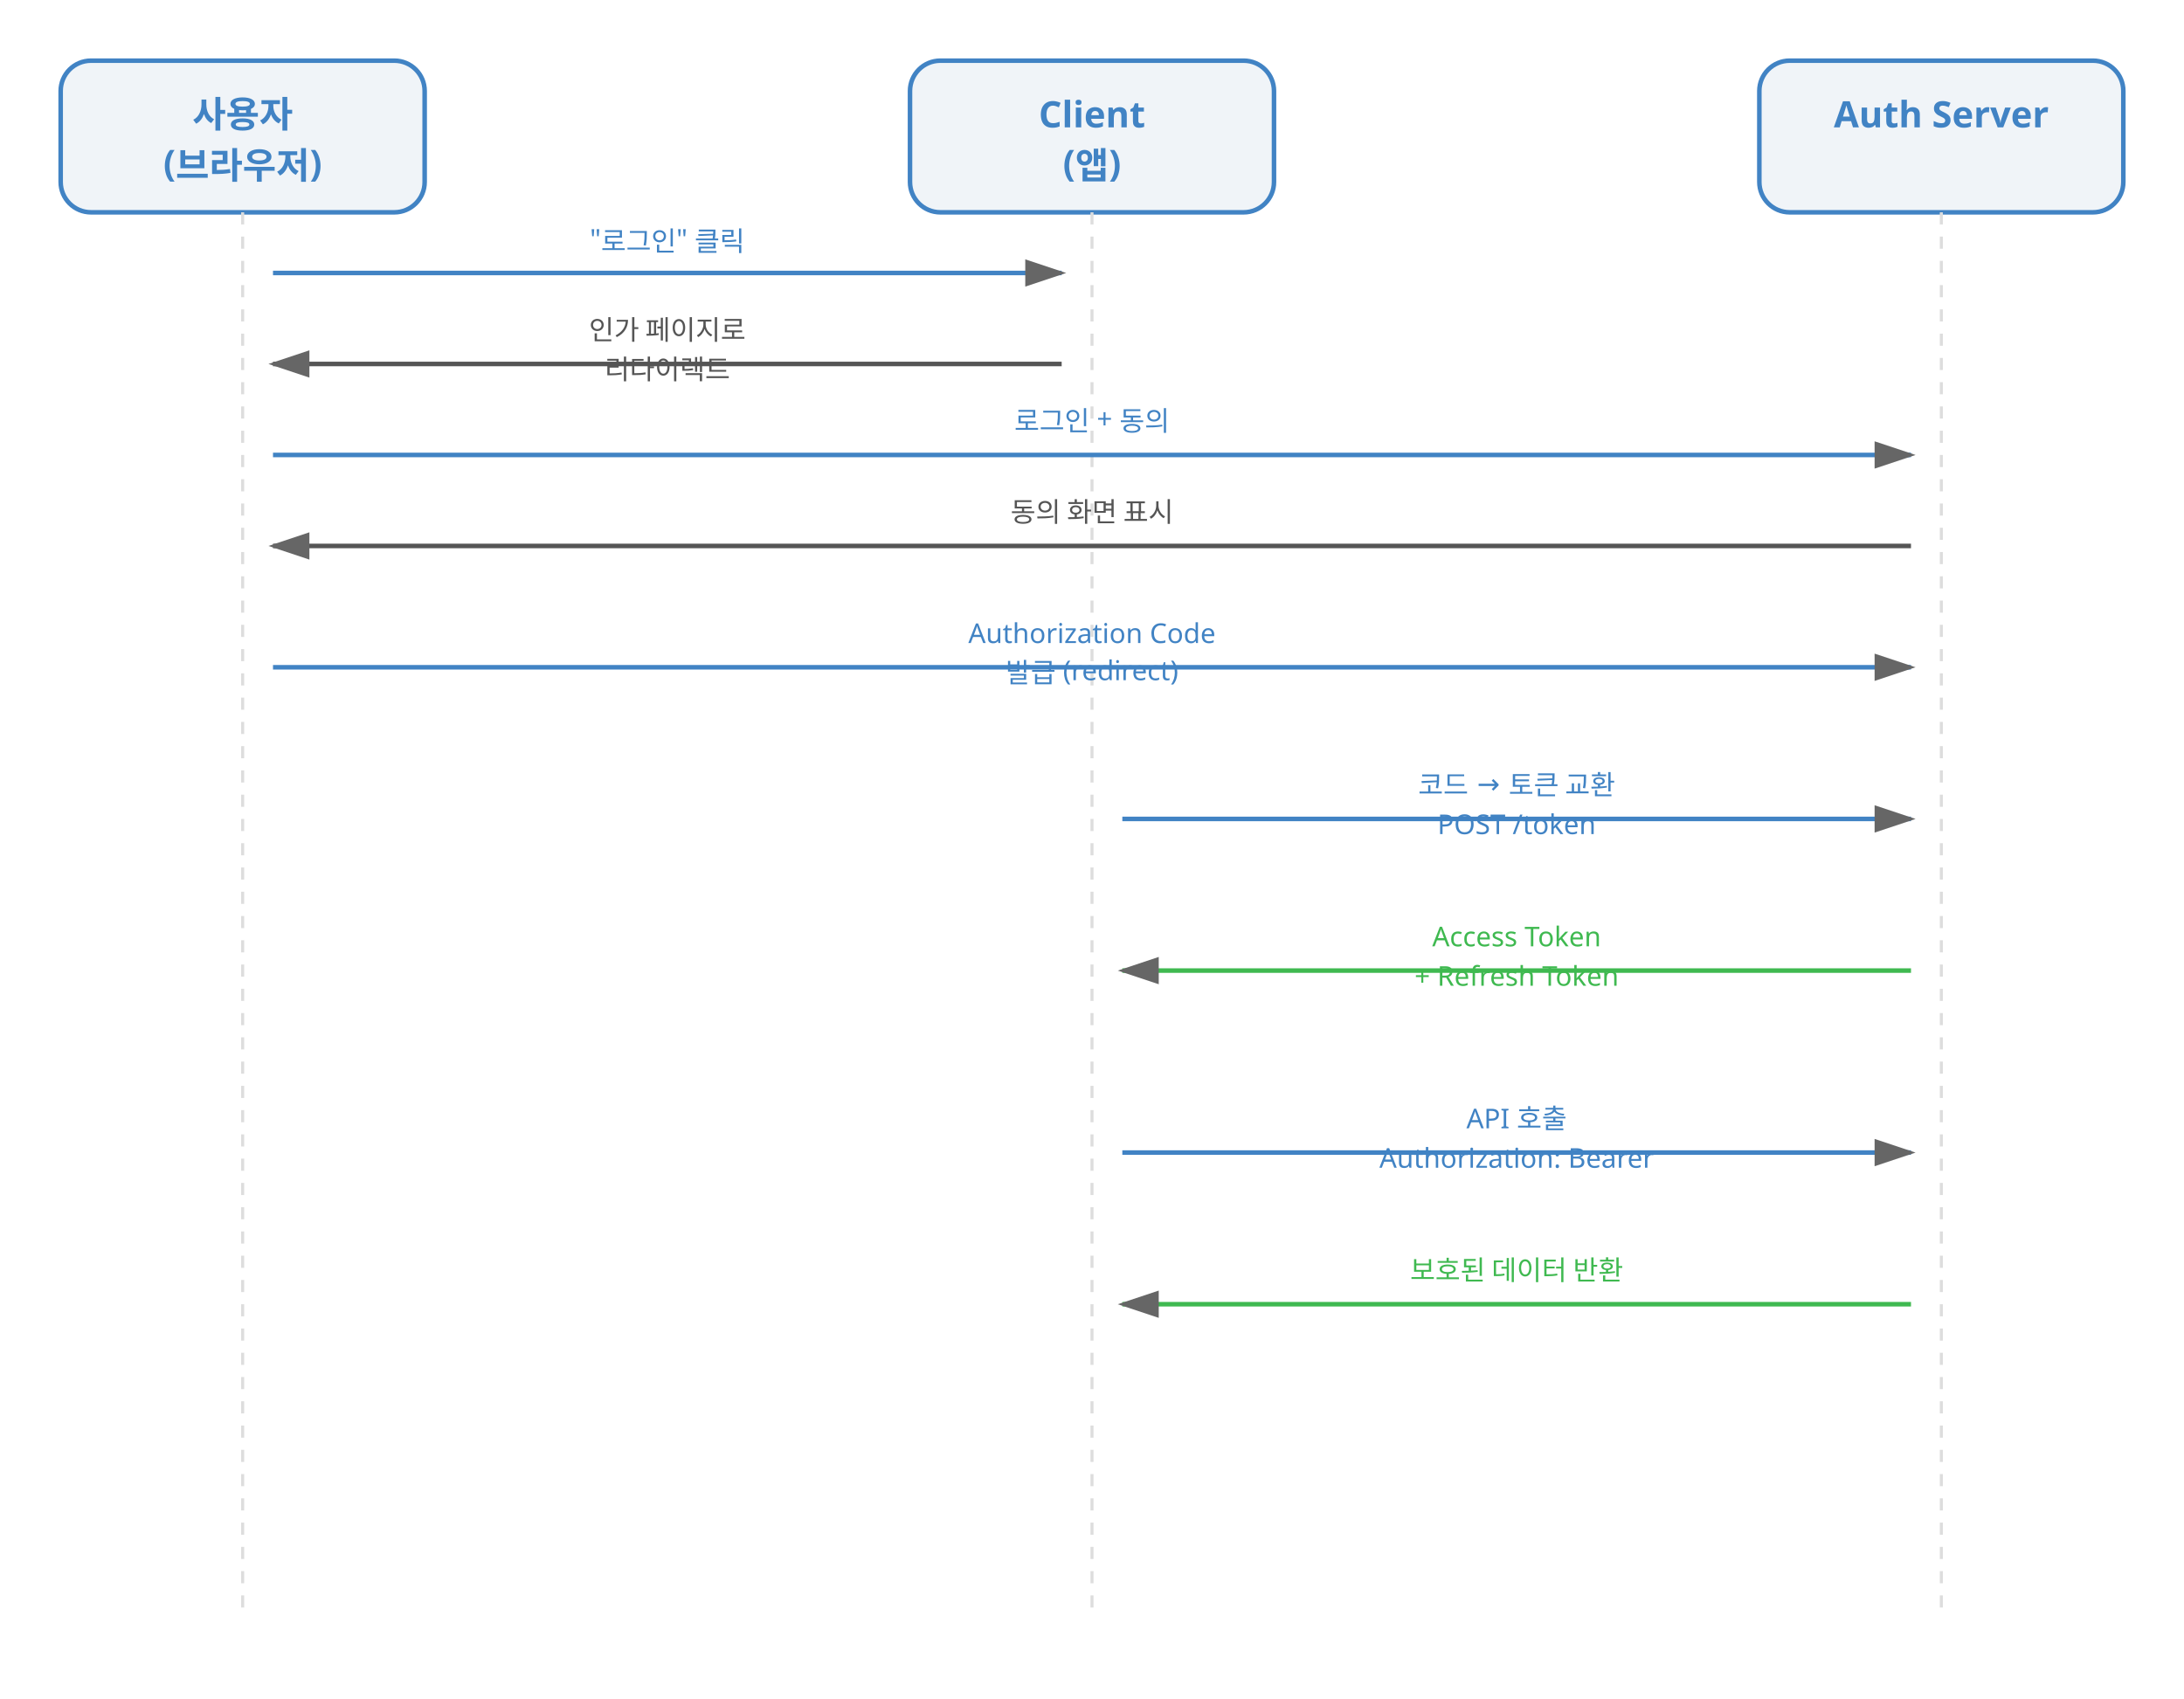
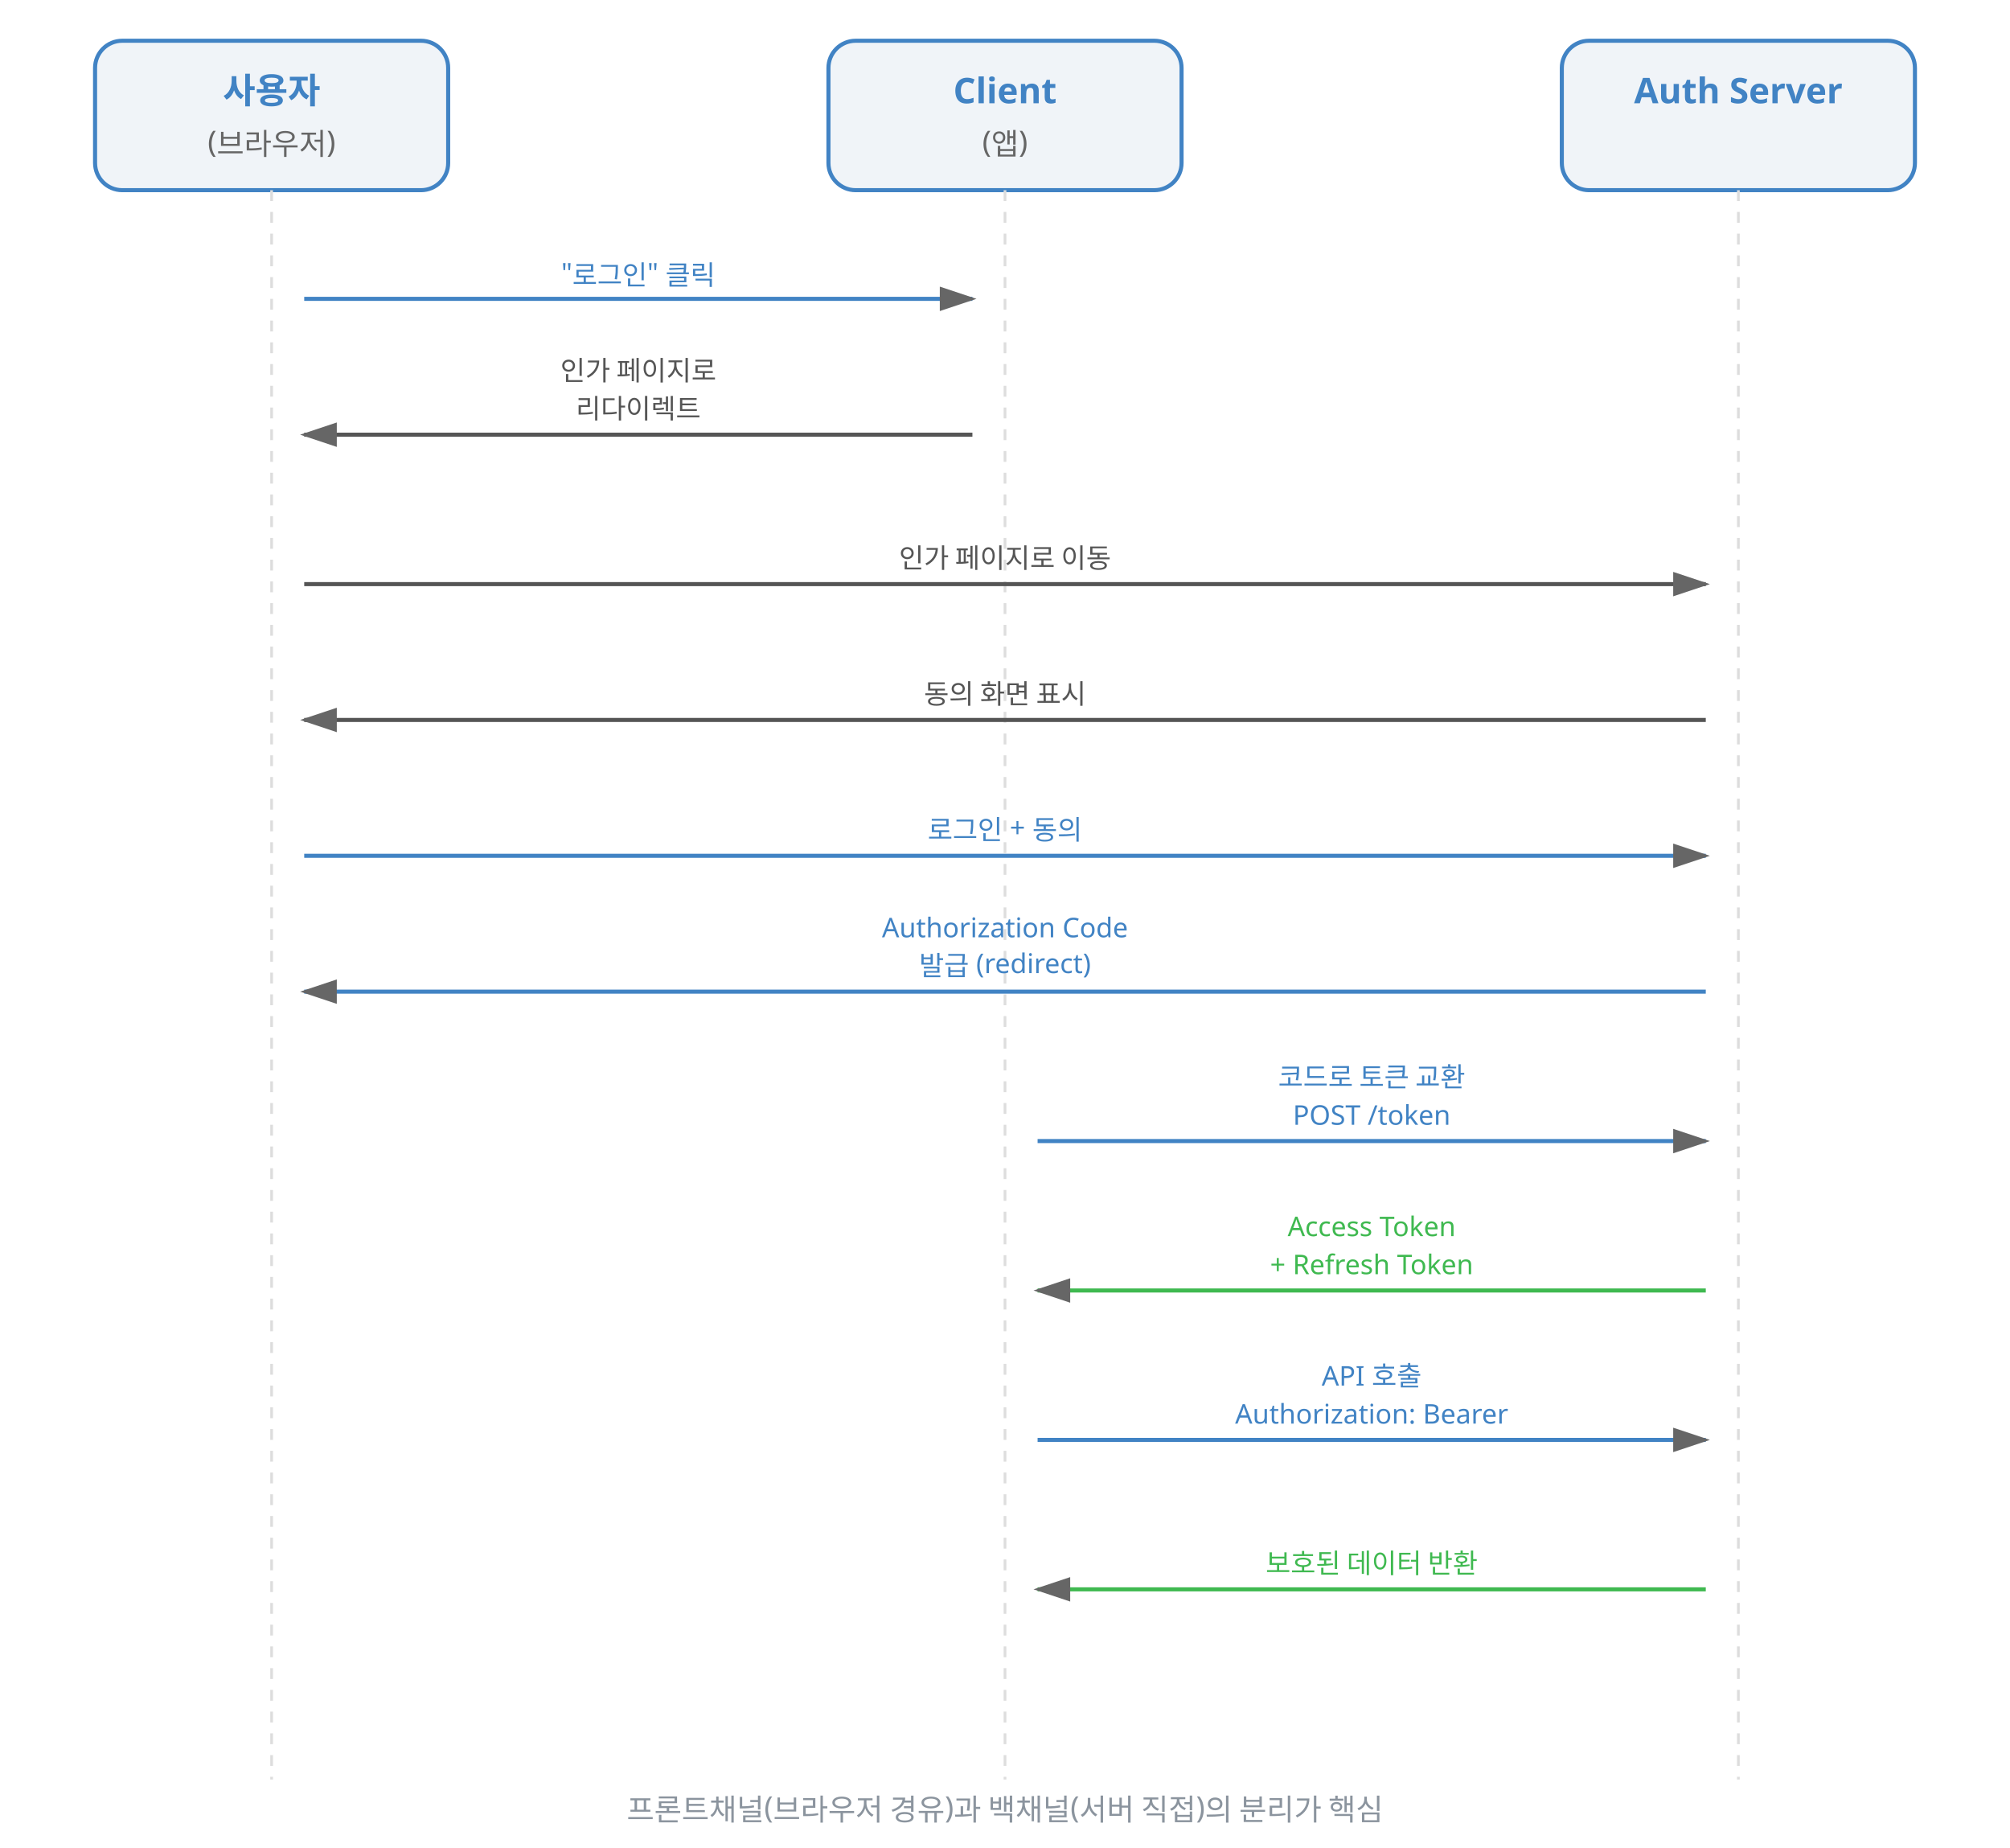
- <svg xmlns="http://www.w3.org/2000/svg" viewBox="0 0 720 560" font-family="'Segoe UI','Noto Sans KR',system-ui,sans-serif">
+ <svg xmlns="http://www.w3.org/2000/svg" viewBox="0 0 740 680" font-family="'Segoe UI','Noto Sans KR',system-ui,sans-serif">
  <defs>
    <marker id="ah" markerWidth="10" markerHeight="10" refX="8" refY="3" orient="auto" markerUnits="strokeWidth">
      <path d="M0,0 L0,6 L9,3 z" fill="#666" />
    </marker>
  </defs>
-   <rect x="20" y="20" width="120" height="50" rx="10" fill="#f0f4f8" stroke="#4183c4" stroke-width="1.5" />
-   <text x="80" y="42" font-size="12" fill="#4183c4" font-weight="bold" text-anchor="middle">사용자</text>
-   <text x="80" y="58" font-size="12" fill="#4183c4" font-weight="bold" text-anchor="middle">(브라우저)</text>
-   <line x1="80" y1="70" x2="80" y2="530" stroke="#ddd" stroke-width="1" stroke-dasharray="4,4" />
-   <rect x="300" y="20" width="120" height="50" rx="10" fill="#f0f4f8" stroke="#4183c4" stroke-width="1.5" />
-   <text x="360" y="42" font-size="12" fill="#4183c4" font-weight="bold" text-anchor="middle">Client</text>
-   <text x="360" y="58" font-size="12" fill="#4183c4" font-weight="bold" text-anchor="middle">(앱)</text>
-   <line x1="360" y1="70" x2="360" y2="530" stroke="#ddd" stroke-width="1" stroke-dasharray="4,4" />
-   <rect x="580" y="20" width="120" height="50" rx="10" fill="#f0f4f8" stroke="#4183c4" stroke-width="1.5" />
-   <text x="640" y="42" font-size="12" fill="#4183c4" font-weight="bold" text-anchor="middle">Auth Server</text>
-   <line x1="640" y1="70" x2="640" y2="530" stroke="#ddd" stroke-width="1" stroke-dasharray="4,4" />
-   <line x1="90" y1="90" x2="350" y2="90" stroke="#4183c4" stroke-width="1.5" marker-end="url(#ah)" />
-   <text x="220.0" y="82" font-size="9" fill="#4183c4" font-weight="normal" text-anchor="middle">"로그인" 클릭</text>
-   <line x1="350" y1="120" x2="90" y2="120" stroke="#555" stroke-width="1.5" marker-end="url(#ah)" />
-   <text x="220.0" y="112" font-size="9" fill="#555" font-weight="normal" text-anchor="middle">인가 페이지로</text>
-   <text x="220.0" y="125" font-size="9" fill="#555" font-weight="normal" text-anchor="middle">리다이렉트</text>
-   <line x1="90" y1="150" x2="630" y2="150" stroke="#4183c4" stroke-width="1.5" marker-end="url(#ah)" />
-   <text x="360.0" y="142" font-size="9" fill="#4183c4" font-weight="normal" text-anchor="middle">로그인 + 동의</text>
-   <line x1="630" y1="180" x2="90" y2="180" stroke="#555" stroke-width="1.5" marker-end="url(#ah)" />
-   <text x="360.0" y="172" font-size="9" fill="#555" font-weight="normal" text-anchor="middle">동의 화면 표시</text>
-   <line x1="90" y1="220" x2="630" y2="220" stroke="#4183c4" stroke-width="1.5" marker-end="url(#ah)" />
-   <text x="360.0" y="212" font-size="9" fill="#4183c4" font-weight="normal" text-anchor="middle">Authorization Code</text>
-   <text x="360.0" y="225" font-size="9" fill="#4183c4" font-weight="normal" text-anchor="middle">발급 (redirect)</text>
-   <line x1="370" y1="270" x2="630" y2="270" stroke="#4183c4" stroke-width="1.5" marker-end="url(#ah)" />
-   <text x="500.0" y="262" font-size="9" fill="#4183c4" font-weight="normal" text-anchor="middle">코드 → 토큰 교환</text>
-   <text x="500.0" y="275" font-size="9" fill="#4183c4" font-weight="normal" text-anchor="middle">POST /token</text>
-   <line x1="630" y1="320" x2="370" y2="320" stroke="#3fb950" stroke-width="1.5" marker-end="url(#ah)" />
-   <text x="500.0" y="312" font-size="9" fill="#3fb950" font-weight="normal" text-anchor="middle">Access Token</text>
-   <text x="500.0" y="325" font-size="9" fill="#3fb950" font-weight="normal" text-anchor="middle">+ Refresh Token</text>
-   <line x1="370" y1="380" x2="630" y2="380" stroke="#4183c4" stroke-width="1.5" marker-end="url(#ah)" />
-   <text x="500.0" y="372" font-size="9" fill="#4183c4" font-weight="normal" text-anchor="middle">API 호출</text>
-   <text x="500.0" y="385" font-size="9" fill="#4183c4" font-weight="normal" text-anchor="middle">Authorization: Bearer</text>
-   <line x1="630" y1="430" x2="370" y2="430" stroke="#3fb950" stroke-width="1.5" marker-end="url(#ah)" />
-   <text x="500.0" y="422" font-size="9" fill="#3fb950" font-weight="normal" text-anchor="middle">보호된 데이터 반환</text>
+   <rect x="35" y="15" width="130" height="55" rx="10" fill="#f0f4f8" stroke="#4183c4" stroke-width="1.5" />
+   <text x="100" y="38" font-size="13" fill="#4183c4" font-weight="bold" text-anchor="middle">사용자</text>
+   <text x="100" y="56" font-size="11" fill="#666" font-weight="normal" text-anchor="middle">(브라우저)</text>
+   <line x1="100" y1="70" x2="100" y2="655" stroke="#ddd" stroke-width="1" stroke-dasharray="4,4" />
+   <rect x="305" y="15" width="130" height="55" rx="10" fill="#f0f4f8" stroke="#4183c4" stroke-width="1.5" />
+   <text x="370" y="38" font-size="13" fill="#4183c4" font-weight="bold" text-anchor="middle">Client</text>
+   <text x="370" y="56" font-size="11" fill="#666" font-weight="normal" text-anchor="middle">(앱)</text>
+   <line x1="370" y1="70" x2="370" y2="655" stroke="#ddd" stroke-width="1" stroke-dasharray="4,4" />
+   <rect x="575" y="15" width="130" height="55" rx="10" fill="#f0f4f8" stroke="#4183c4" stroke-width="1.5" />
+   <text x="640" y="38" font-size="13" fill="#4183c4" font-weight="bold" text-anchor="middle">Auth Server</text>
+   <line x1="640" y1="70" x2="640" y2="655" stroke="#ddd" stroke-width="1" stroke-dasharray="4,4" />
+   <line x1="112" y1="110" x2="358" y2="110" stroke="#4183c4" stroke-width="1.5" marker-end="url(#ah)" />
+   <text x="235.0" y="104" font-size="10" fill="#4183c4" font-weight="normal" text-anchor="middle">"로그인" 클릭</text>
+   <line x1="358" y1="160" x2="112" y2="160" stroke="#555" stroke-width="1.5" marker-end="url(#ah)" />
+   <text x="235.0" y="140" font-size="10" fill="#555" font-weight="normal" text-anchor="middle">인가 페이지로</text>
+   <text x="235.0" y="154" font-size="10" fill="#555" font-weight="normal" text-anchor="middle">리다이렉트</text>
+   <line x1="112" y1="215" x2="628" y2="215" stroke="#555" stroke-width="1.5" marker-end="url(#ah)" />
+   <text x="370.0" y="209" font-size="10" fill="#555" font-weight="normal" text-anchor="middle">인가 페이지로 이동</text>
+   <line x1="628" y1="265" x2="112" y2="265" stroke="#555" stroke-width="1.5" marker-end="url(#ah)" />
+   <text x="370.0" y="259" font-size="10" fill="#555" font-weight="normal" text-anchor="middle">동의 화면 표시</text>
+   <line x1="112" y1="315" x2="628" y2="315" stroke="#4183c4" stroke-width="1.5" marker-end="url(#ah)" />
+   <text x="370.0" y="309" font-size="10" fill="#4183c4" font-weight="normal" text-anchor="middle">로그인 + 동의</text>
+   <line x1="628" y1="365" x2="112" y2="365" stroke="#4183c4" stroke-width="1.5" marker-end="url(#ah)" />
+   <text x="370.0" y="345" font-size="10" fill="#4183c4" font-weight="normal" text-anchor="middle">Authorization Code</text>
+   <text x="370.0" y="359" font-size="10" fill="#4183c4" font-weight="normal" text-anchor="middle">발급 (redirect)</text>
+   <line x1="382" y1="420" x2="628" y2="420" stroke="#4183c4" stroke-width="1.5" marker-end="url(#ah)" />
+   <text x="505.0" y="400" font-size="10" fill="#4183c4" font-weight="normal" text-anchor="middle">코드로 토큰 교환</text>
+   <text x="505.0" y="414" font-size="10" fill="#4183c4" font-weight="normal" text-anchor="middle">POST /token</text>
+   <line x1="628" y1="475" x2="382" y2="475" stroke="#3fb950" stroke-width="1.5" marker-end="url(#ah)" />
+   <text x="505.0" y="455" font-size="10" fill="#3fb950" font-weight="normal" text-anchor="middle">Access Token</text>
+   <text x="505.0" y="469" font-size="10" fill="#3fb950" font-weight="normal" text-anchor="middle">+ Refresh Token</text>
+   <line x1="382" y1="530" x2="628" y2="530" stroke="#4183c4" stroke-width="1.5" marker-end="url(#ah)" />
+   <text x="505.0" y="510" font-size="10" fill="#4183c4" font-weight="normal" text-anchor="middle">API 호출</text>
+   <text x="505.0" y="524" font-size="10" fill="#4183c4" font-weight="normal" text-anchor="middle">Authorization: Bearer</text>
+   <line x1="628" y1="585" x2="382" y2="585" stroke="#3fb950" stroke-width="1.5" marker-end="url(#ah)" />
+   <text x="505.0" y="579" font-size="10" fill="#3fb950" font-weight="normal" text-anchor="middle">보호된 데이터 반환</text>
+   <text x="370.0" y="670" font-size="11" fill="#8b949e" font-weight="normal" text-anchor="middle">프론트채널(브라우저 경유)과 백채널(서버 직접)의 분리가 핵심</text>
</svg>
